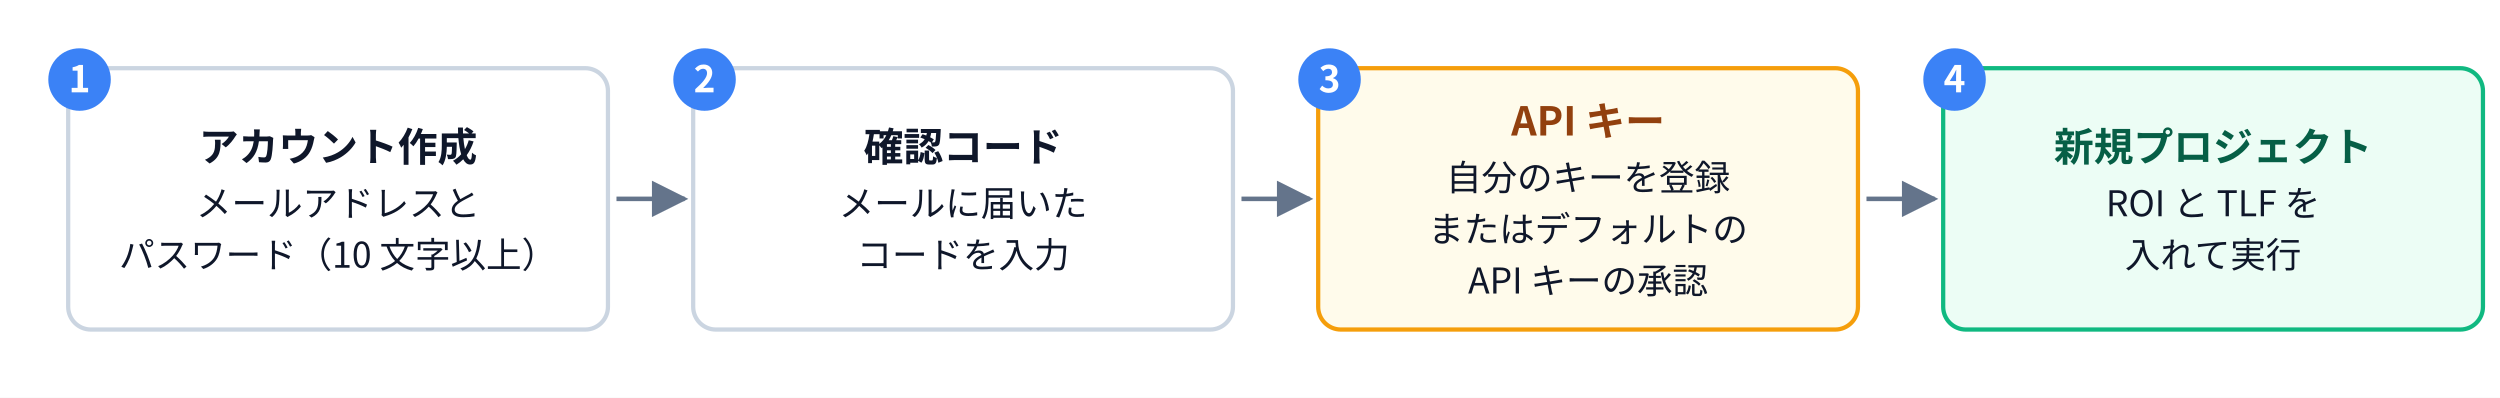
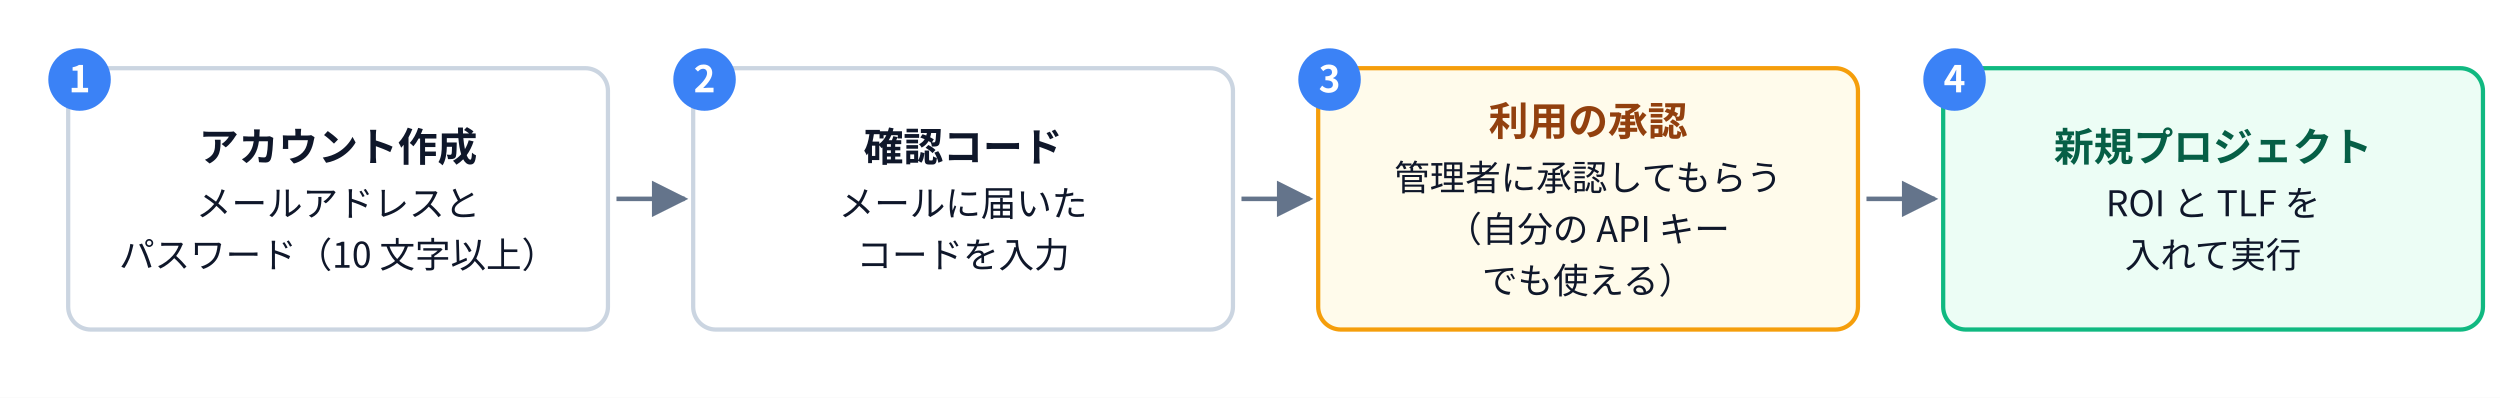
<svg xmlns="http://www.w3.org/2000/svg" viewBox="0 0 880 140" width="880" height="140" role="img" aria-labelledby="t d" lang="ja" font-family="'Noto Sans JP','Hiragino Sans','Hiragino Kaku Gothic ProN','Yu Gothic UI','Yu Gothic',Meiryo,'Noto Sans CJK JP',system-ui,-apple-system,'Segoe UI',sans-serif">
  <defs>
    <marker id="arrow-64748b" viewBox="0 0 10 10" refX="9" refY="5" markerWidth="8" markerHeight="8" orient="auto-start-reverse">
      <path d="M0 0 L10 5 L0 10 z" fill="#64748b" />
    </marker>
    <marker id="arrow-3b82f6" viewBox="0 0 10 10" refX="9" refY="5" markerWidth="8" markerHeight="8" orient="auto-start-reverse">
      <path d="M0 0 L10 5 L0 10 z" fill="#3b82f6" />
    </marker>
    <marker id="arrow-8b5cf6" viewBox="0 0 10 10" refX="9" refY="5" markerWidth="8" markerHeight="8" orient="auto-start-reverse">
      <path d="M0 0 L10 5 L0 10 z" fill="#8b5cf6" />
    </marker>
    <marker id="arrow-10b981" viewBox="0 0 10 10" refX="9" refY="5" markerWidth="8" markerHeight="8" orient="auto-start-reverse">
      <path d="M0 0 L10 5 L0 10 z" fill="#10b981" />
    </marker>
    <marker id="arrow-f59e0b" viewBox="0 0 10 10" refX="9" refY="5" markerWidth="8" markerHeight="8" orient="auto-start-reverse">
      <path d="M0 0 L10 5 L0 10 z" fill="#f59e0b" />
    </marker>
    <marker id="arrow-ef4444" viewBox="0 0 10 10" refX="9" refY="5" markerWidth="8" markerHeight="8" orient="auto-start-reverse">
      <path d="M0 0 L10 5 L0 10 z" fill="#ef4444" />
    </marker>
  </defs>
  <rect width="880" height="140" fill="#ffffff" />
  <rect x="24" y="24" width="190" height="92" rx="8" fill="#ffffff" stroke="#cbd5e1" stroke-width="1.5" />
  <text x="119" y="56.775" font-size="14" font-weight="700" fill="#0f172a" text-anchor="middle">
    <tspan>アカウント作成</tspan>
  </text>
  <text x="119" y="76.125" font-size="12.5" font-weight="400" fill="#0f172a" text-anchor="middle">
    <tspan>メールアドレスと</tspan>
  </text>
  <text x="119" y="94.25" font-size="12.5" font-weight="400" fill="#0f172a" text-anchor="middle">
    <tspan>パスワード（10 文字以上）</tspan>
  </text>
  <circle cx="28" cy="28" r="11" fill="#3b82f6" />
  <text x="28" y="32.5" font-size="13" font-weight="700" fill="#ffffff" text-anchor="middle">
    <tspan>1</tspan>
  </text>
  <path d="M217 70 L241 70" fill="none" stroke="#64748b" stroke-width="1.6" marker-end="url(#arrow-64748b)" />
  <rect x="244" y="24" width="190" height="92" rx="8" fill="#ffffff" stroke="#cbd5e1" stroke-width="1.5" />
  <text x="339" y="56.775" font-size="14" font-weight="700" fill="#0f172a" text-anchor="middle">
    <tspan>確認コード</tspan>
  </text>
  <text x="339" y="76.125" font-size="12.5" font-weight="400" fill="#0f172a" text-anchor="middle">
    <tspan>メールに届いた</tspan>
  </text>
  <text x="339" y="94.25" font-size="12.5" font-weight="400" fill="#0f172a" text-anchor="middle">
    <tspan>コードを入力</tspan>
  </text>
  <circle cx="248" cy="28" r="11" fill="#3b82f6" />
  <text x="248" y="32.5" font-size="13" font-weight="700" fill="#ffffff" text-anchor="middle">
    <tspan>2</tspan>
  </text>
  <path d="M437 70 L461 70" fill="none" stroke="#64748b" stroke-width="1.6" marker-end="url(#arrow-64748b)" />
  <rect x="464" y="24" width="190" height="92" rx="8" fill="#fffbeb" stroke="#f59e0b" stroke-width="1.5" />
  <text x="559" y="47.713" font-size="14" font-weight="700" fill="#92400e" text-anchor="middle">
-     <tspan>API キー</tspan>
+     <tspan>利用の承認</tspan>
  </text>
  <text x="559" y="67.062" font-size="12.5" font-weight="400" fill="#0f172a" text-anchor="middle">
-     <tspan>自分のキーを登録</tspan>
+     <tspan>管理者に承認してもらう</tspan>
  </text>
  <text x="559" y="85.188" font-size="12.5" font-weight="400" fill="#0f172a" text-anchor="middle">
-     <tspan>またはデフォルトの</tspan>
+     <tspan>（自分の API キー</tspan>
  </text>
  <text x="559" y="103.312" font-size="12.5" font-weight="400" fill="#0f172a" text-anchor="middle">
-     <tspan>API キーの承認</tspan>
+     <tspan>でも使える）</tspan>
  </text>
  <circle cx="468" cy="28" r="11" fill="#3b82f6" />
  <text x="468" y="32.5" font-size="13" font-weight="700" fill="#ffffff" text-anchor="middle">
    <tspan>3</tspan>
  </text>
  <path d="M657 70 L681 70" fill="none" stroke="#64748b" stroke-width="1.6" marker-end="url(#arrow-64748b)" />
  <rect x="684" y="24" width="190" height="92" rx="8" fill="#ecfdf5" stroke="#10b981" stroke-width="1.5" />
  <text x="779" y="56.775" font-size="14" font-weight="700" fill="#065f46" text-anchor="middle">
    <tspan>新規プロジェクト</tspan>
  </text>
  <text x="779" y="76.125" font-size="12.5" font-weight="400" fill="#0f172a" text-anchor="middle">
    <tspan>ROI と TLF を</tspan>
  </text>
  <text x="779" y="94.25" font-size="12.5" font-weight="400" fill="#0f172a" text-anchor="middle">
    <tspan>入れて実行</tspan>
  </text>
  <circle cx="688" cy="28" r="11" fill="#3b82f6" />
  <text x="688" y="32.5" font-size="13" font-weight="700" fill="#ffffff" text-anchor="middle">
    <tspan>4</tspan>
  </text>
</svg>
